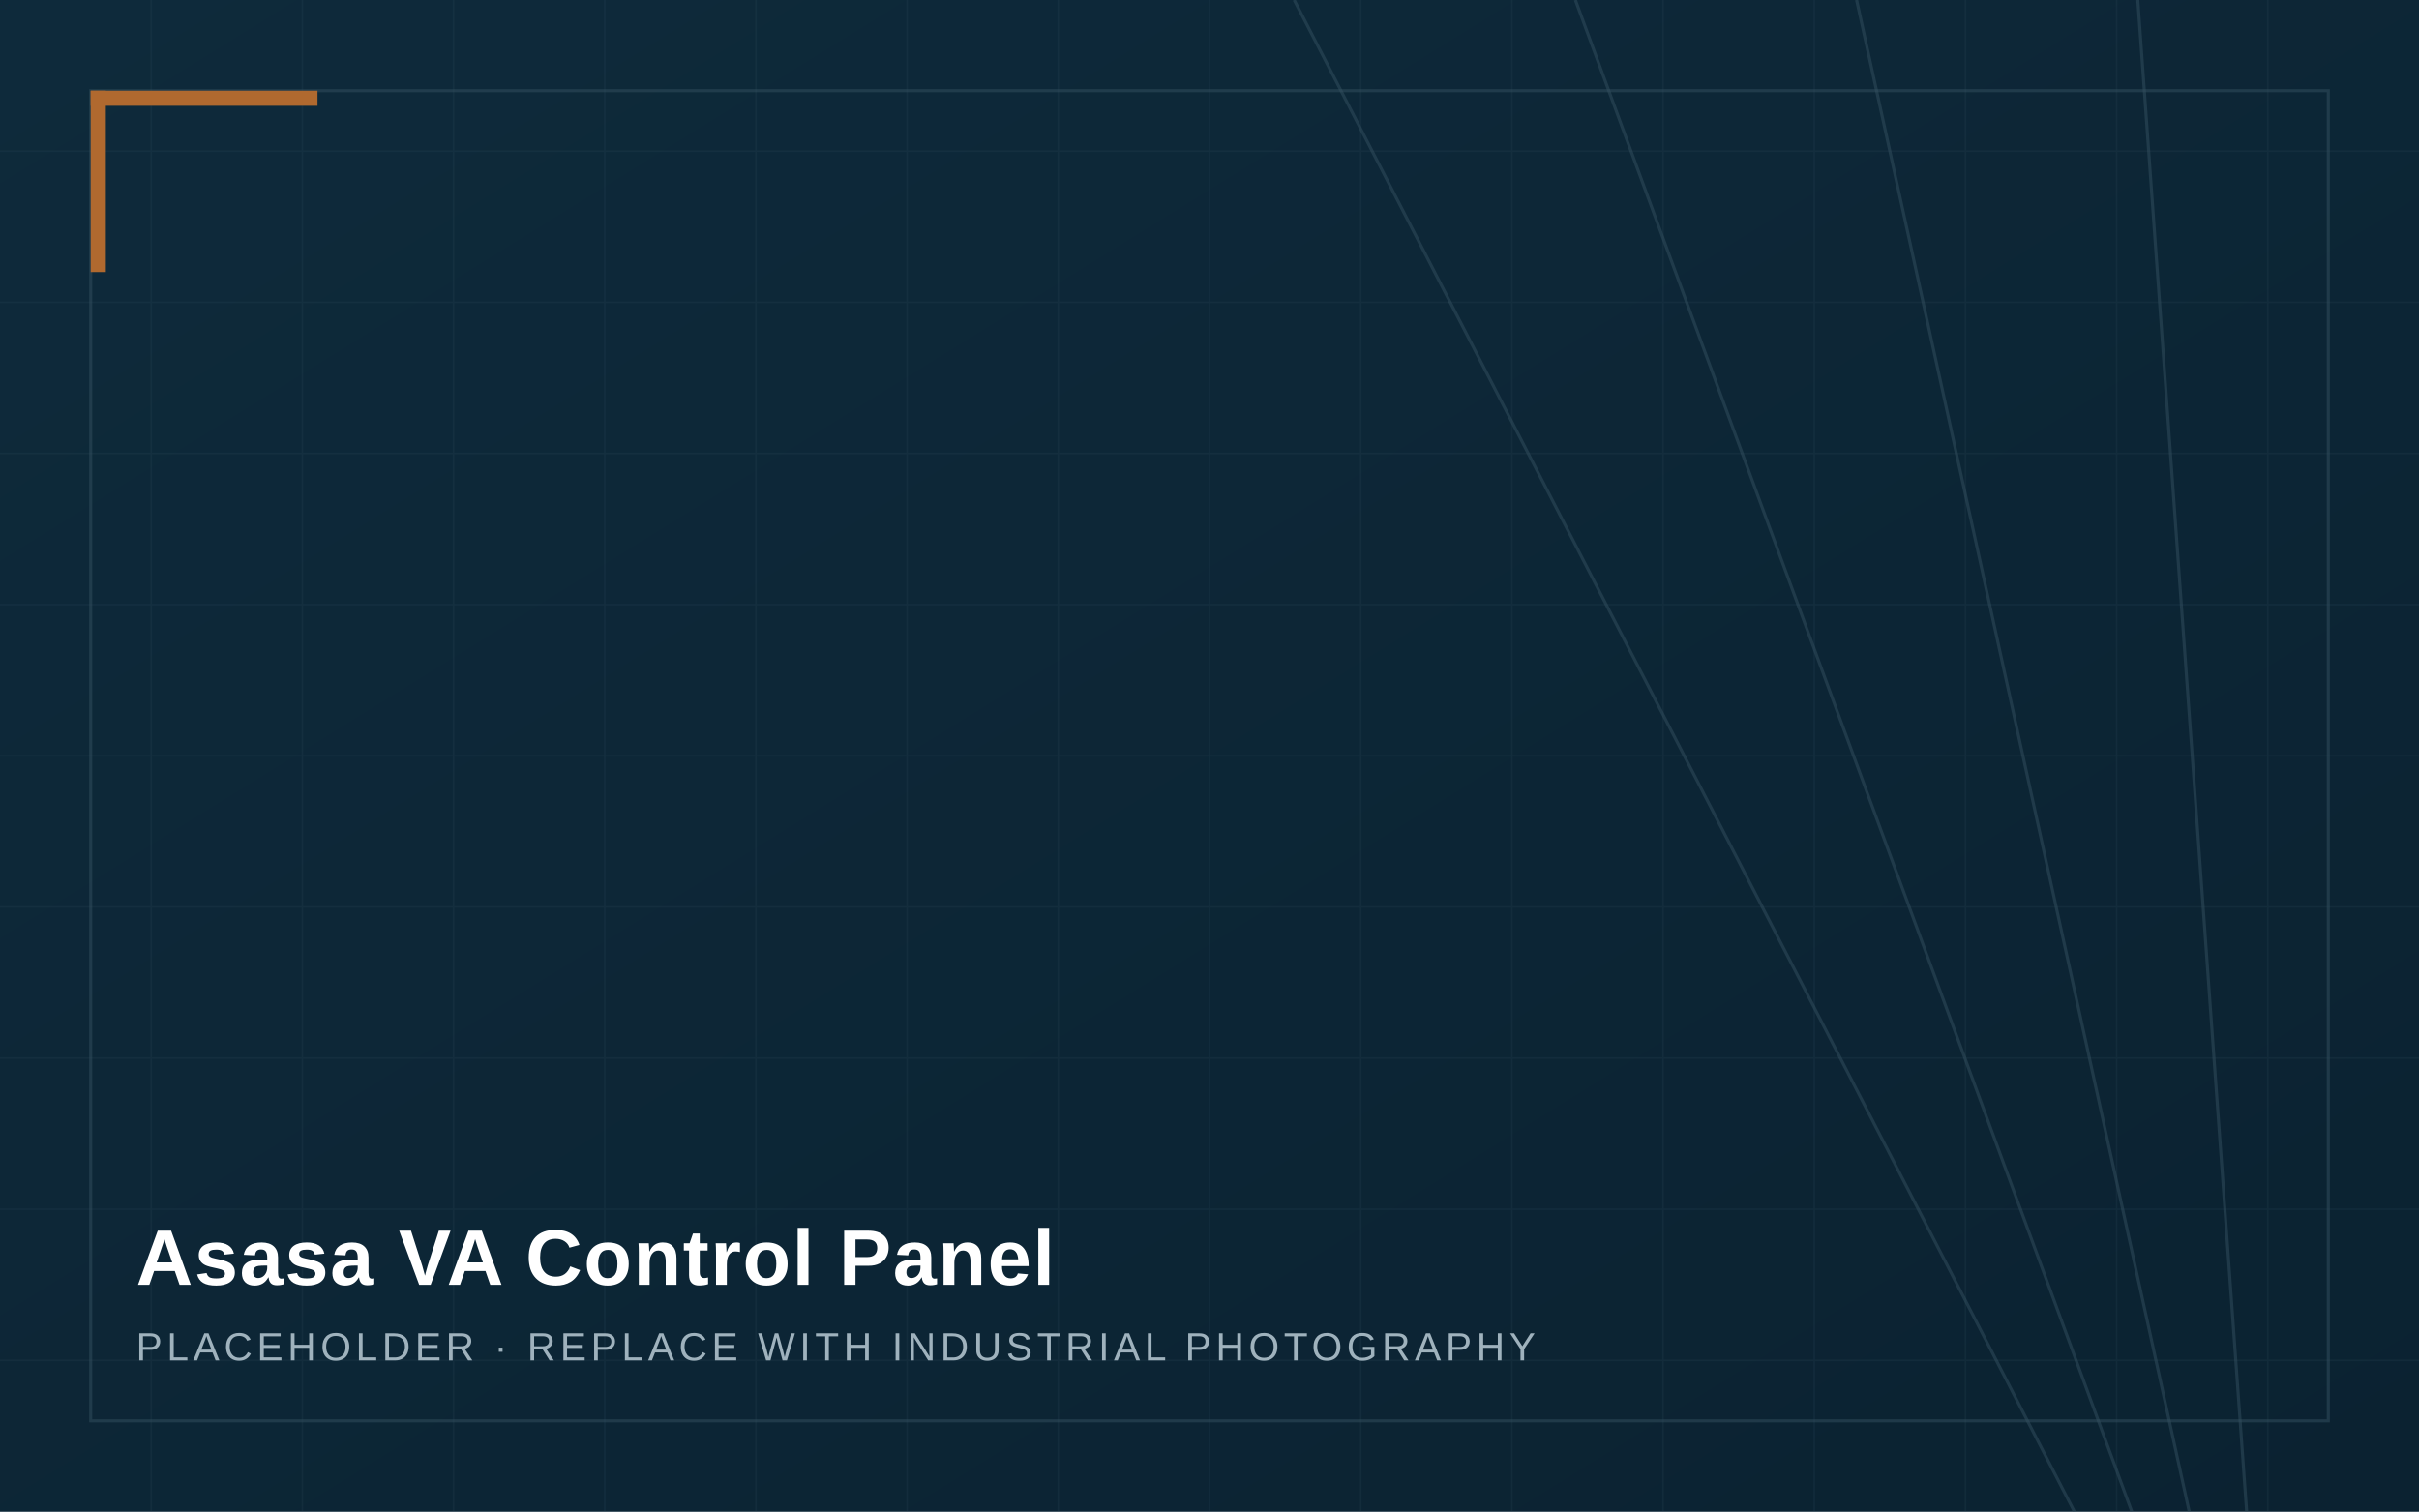
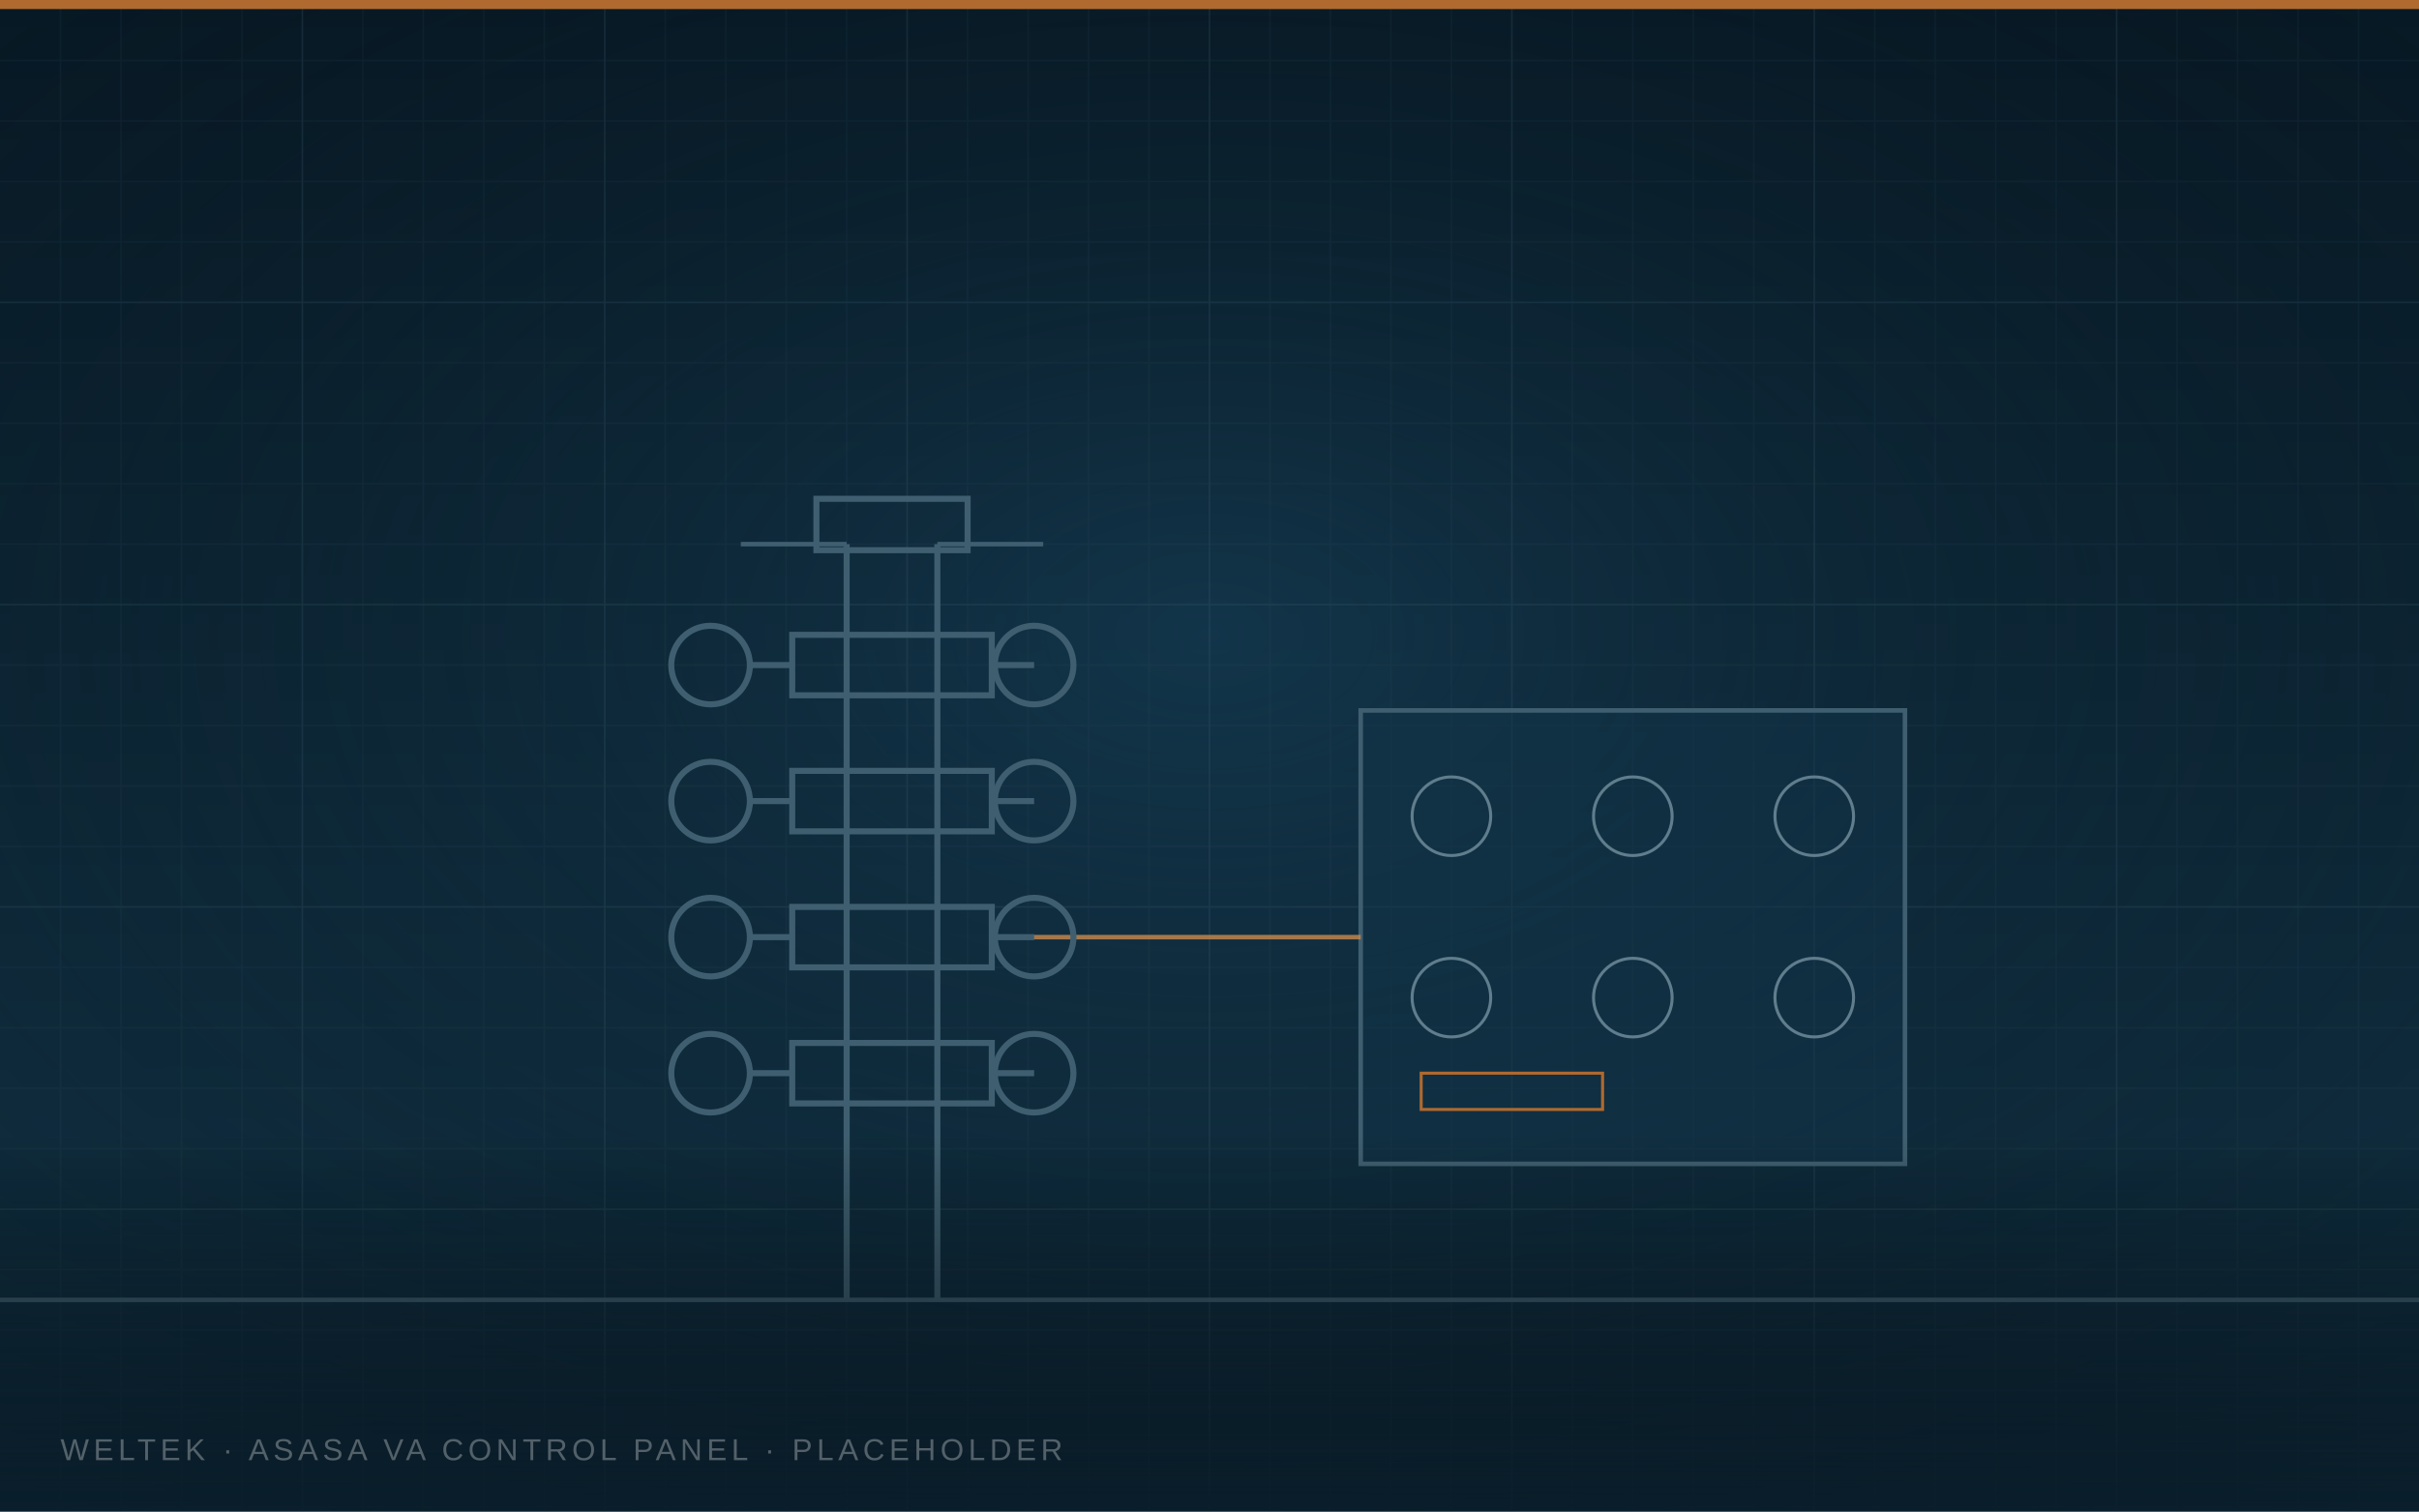
- <svg xmlns="http://www.w3.org/2000/svg" viewBox="0 0 1600 1000" width="1600" height="1000" role="img" aria-label="Asasa VA Control Panel placeholder">
-   <rect width="1600" height="1000" fill="#0e2a3b" />
-   <rect width="1600" height="1000" fill="url(#vg)" />
-   <g stroke="#33505f" stroke-width="1" opacity="0.18">
-     <line x1="100" y1="0" x2="100" y2="1000" />
-     <line x1="200" y1="0" x2="200" y2="1000" />
-     <line x1="300" y1="0" x2="300" y2="1000" />
-     <line x1="400" y1="0" x2="400" y2="1000" />
-     <line x1="500" y1="0" x2="500" y2="1000" />
-     <line x1="600" y1="0" x2="600" y2="1000" />
-     <line x1="700" y1="0" x2="700" y2="1000" />
-     <line x1="800" y1="0" x2="800" y2="1000" />
-     <line x1="900" y1="0" x2="900" y2="1000" />
-     <line x1="1000" y1="0" x2="1000" y2="1000" />
-     <line x1="1100" y1="0" x2="1100" y2="1000" />
-     <line x1="1200" y1="0" x2="1200" y2="1000" />
-     <line x1="1300" y1="0" x2="1300" y2="1000" />
-     <line x1="1400" y1="0" x2="1400" y2="1000" />
-     <line x1="1500" y1="0" x2="1500" y2="1000" />
-     <line x1="0" y1="100" x2="1600" y2="100" />
-     <line x1="0" y1="200" x2="1600" y2="200" />
-     <line x1="0" y1="300" x2="1600" y2="300" />
-     <line x1="0" y1="400" x2="1600" y2="400" />
-     <line x1="0" y1="500" x2="1600" y2="500" />
-     <line x1="0" y1="600" x2="1600" y2="600" />
-     <line x1="0" y1="700" x2="1600" y2="700" />
-     <line x1="0" y1="800" x2="1600" y2="800" />
-     <line x1="0" y1="900" x2="1600" y2="900" />
-   </g>
-   <g>
-     <line x1="1414" y1="0" x2="1486" y2="1000" stroke="#33505f" stroke-width="2" opacity="0.5" />
-     <line x1="1228" y1="0" x2="1448" y2="1000" stroke="#33505f" stroke-width="2" opacity="0.5" />
-     <line x1="1042" y1="0" x2="1410" y2="1000" stroke="#33505f" stroke-width="2" opacity="0.5" />
-     <line x1="856" y1="0" x2="1372" y2="1000" stroke="#33505f" stroke-width="2" opacity="0.5" />
-   </g>
-   <rect x="60" y="60" width="1480" height="880" fill="none" stroke="#33505f" stroke-width="2" opacity="0.5" />
-   <rect x="60" y="60" width="150" height="10" fill="#b0692f" />
-   <rect x="60" y="60" width="10" height="120" fill="#b0692f" />
-   <text x="90" y="850" fill="#ffffff" font-family="Archivo, Arial, sans-serif" font-size="52" font-weight="700" letter-spacing="1">Asasa VA Control Panel</text>
-   <text x="90" y="900" fill="#9fb2bd" font-family="Arial, sans-serif" font-size="26" letter-spacing="3">PLACEHOLDER · REPLACE WITH INDUSTRIAL PHOTOGRAPHY</text>
+ <svg xmlns="http://www.w3.org/2000/svg" viewBox="0 0 1600 1000" width="1600" height="1000" role="img" aria-label="Asasa VA control panel">
  <defs>
-     <linearGradient id="vg" x1="0" y1="0" x2="1" y2="1">
-       <stop offset="0" stop-color="#0e2a3b" />
-       <stop offset="1" stop-color="#0b2231" />
+     <linearGradient id="sky" x1="0" y1="0" x2="0" y2="1">
+       <stop offset="0" stop-color="#081a26" />
+       <stop offset="0.55" stop-color="#0e2a3b" />
+       <stop offset="1" stop-color="#123448" />
+     </linearGradient>
+     <radialGradient id="glow" cx="0.5" cy="0.42" r="0.75">
+       <stop offset="0" stop-color="#17415a" stop-opacity="0.55" />
+       <stop offset="1" stop-color="#000000" stop-opacity="0" />
+     </radialGradient>
+     <linearGradient id="vig" x1="0" y1="0" x2="0" y2="1">
+       <stop offset="0" stop-color="#000" stop-opacity="0" />
+       <stop offset="0.75" stop-color="#000" stop-opacity="0" />
+       <stop offset="1" stop-color="#081a26" stop-opacity="0.85" />
    </linearGradient>
  </defs>
+   <rect width="1600" height="1000" fill="url(#sky)" />
+   <rect width="1600" height="1000" fill="url(#glow)" />
+   <path d="M40 0V1000 M80 0V1000 M120 0V1000 M160 0V1000 M200 0V1000 M240 0V1000 M280 0V1000 M320 0V1000 M360 0V1000 M400 0V1000 M440 0V1000 M480 0V1000 M520 0V1000 M560 0V1000 M600 0V1000 M640 0V1000 M680 0V1000 M720 0V1000 M760 0V1000 M800 0V1000 M840 0V1000 M880 0V1000 M920 0V1000 M960 0V1000 M1000 0V1000 M1040 0V1000 M1080 0V1000 M1120 0V1000 M1160 0V1000 M1200 0V1000 M1240 0V1000 M1280 0V1000 M1320 0V1000 M1360 0V1000 M1400 0V1000 M1440 0V1000 M1480 0V1000 M1520 0V1000 M1560 0V1000 M0 40H1600 M0 80H1600 M0 120H1600 M0 160H1600 M0 200H1600 M0 240H1600 M0 280H1600 M0 320H1600 M0 360H1600 M0 400H1600 M0 440H1600 M0 480H1600 M0 520H1600 M0 560H1600 M0 600H1600 M0 640H1600 M0 680H1600 M0 720H1600 M0 760H1600 M0 800H1600 M0 840H1600 M0 880H1600 M0 920H1600 M0 960H1600" stroke="#3f5f70" stroke-width="1" opacity="0.10" />
+   <path d="M200 0V1000 M400 0V1000 M600 0V1000 M800 0V1000 M1000 0V1000 M1200 0V1000 M1400 0V1000 M0 200H1600 M0 400H1600 M0 600H1600 M0 800H1600" stroke="#3f5f70" stroke-width="1" opacity="0.16" />
+   <g stroke="#5f7d8c" stroke-width="2">
+     <rect x="900" y="470" width="360" height="300" fill="#123448" opacity="0.5" />
+     <rect x="900" y="470" width="360" height="300" fill="none" stroke="#3f5f70" stroke-width="3" />
+     <circle cx="960" cy="540" r="26" fill="none" />
+     <circle cx="1080" cy="540" r="26" fill="none" />
+     <circle cx="1200" cy="540" r="26" fill="none" />
+     <circle cx="960" cy="660" r="26" fill="none" />
+     <circle cx="1080" cy="660" r="26" fill="none" />
+     <circle cx="1200" cy="660" r="26" fill="none" />
+     <rect x="940" y="710" width="120" height="24" fill="none" stroke="#b0692f" stroke-width="2" />
+   </g>
+   <line x1="656" y1="620" x2="900" y2="620" stroke="#c98a4e" stroke-width="3" opacity="0.8" />
+   <g stroke="#3f5f70" stroke-width="4" fill="none">
+     <line x1="560" y1="860" x2="560" y2="360" />
+     <line x1="620" y1="860" x2="620" y2="360" />
+     <rect x="540" y="330" width="100" height="34" />
+     <rect x="524" y="420" width="132" height="40" />
+     <circle cx="470" cy="440" r="26" />
+     <line x1="496" y1="440" x2="524" y2="440" />
+     <circle cx="684" cy="440" r="26" />
+     <line x1="656" y1="440" x2="684" y2="440" />
+     <rect x="524" y="510" width="132" height="40" />
+     <circle cx="470" cy="530" r="26" />
+     <line x1="496" y1="530" x2="524" y2="530" />
+     <circle cx="684" cy="530" r="26" />
+     <line x1="656" y1="530" x2="684" y2="530" />
+     <rect x="524" y="600" width="132" height="40" />
+     <circle cx="470" cy="620" r="26" />
+     <line x1="496" y1="620" x2="524" y2="620" />
+     <circle cx="684" cy="620" r="26" />
+     <line x1="656" y1="620" x2="684" y2="620" />
+     <rect x="524" y="690" width="132" height="40" />
+     <circle cx="470" cy="710" r="26" />
+     <line x1="496" y1="710" x2="524" y2="710" />
+     <circle cx="684" cy="710" r="26" />
+     <line x1="656" y1="710" x2="684" y2="710" />
+     <path d="M560 360 h-70" stroke-width="3" />
+     <path d="M620 360 h70" stroke-width="3" />
+   </g>
+   <line x1="0" y1="860" x2="1600" y2="860" stroke="#3f5f70" stroke-width="3" />
+   <rect width="1600" height="1000" fill="url(#vig)" />
+   <rect x="0" y="0" width="1600" height="6" fill="#b0692f" />
+   <text x="40" y="966" fill="#ffffff" opacity="0.30" font-family="Arial,sans-serif" font-size="20" letter-spacing="3">WELTEK · ASASA VA CONTROL PANEL · PLACEHOLDER</text>
</svg>
